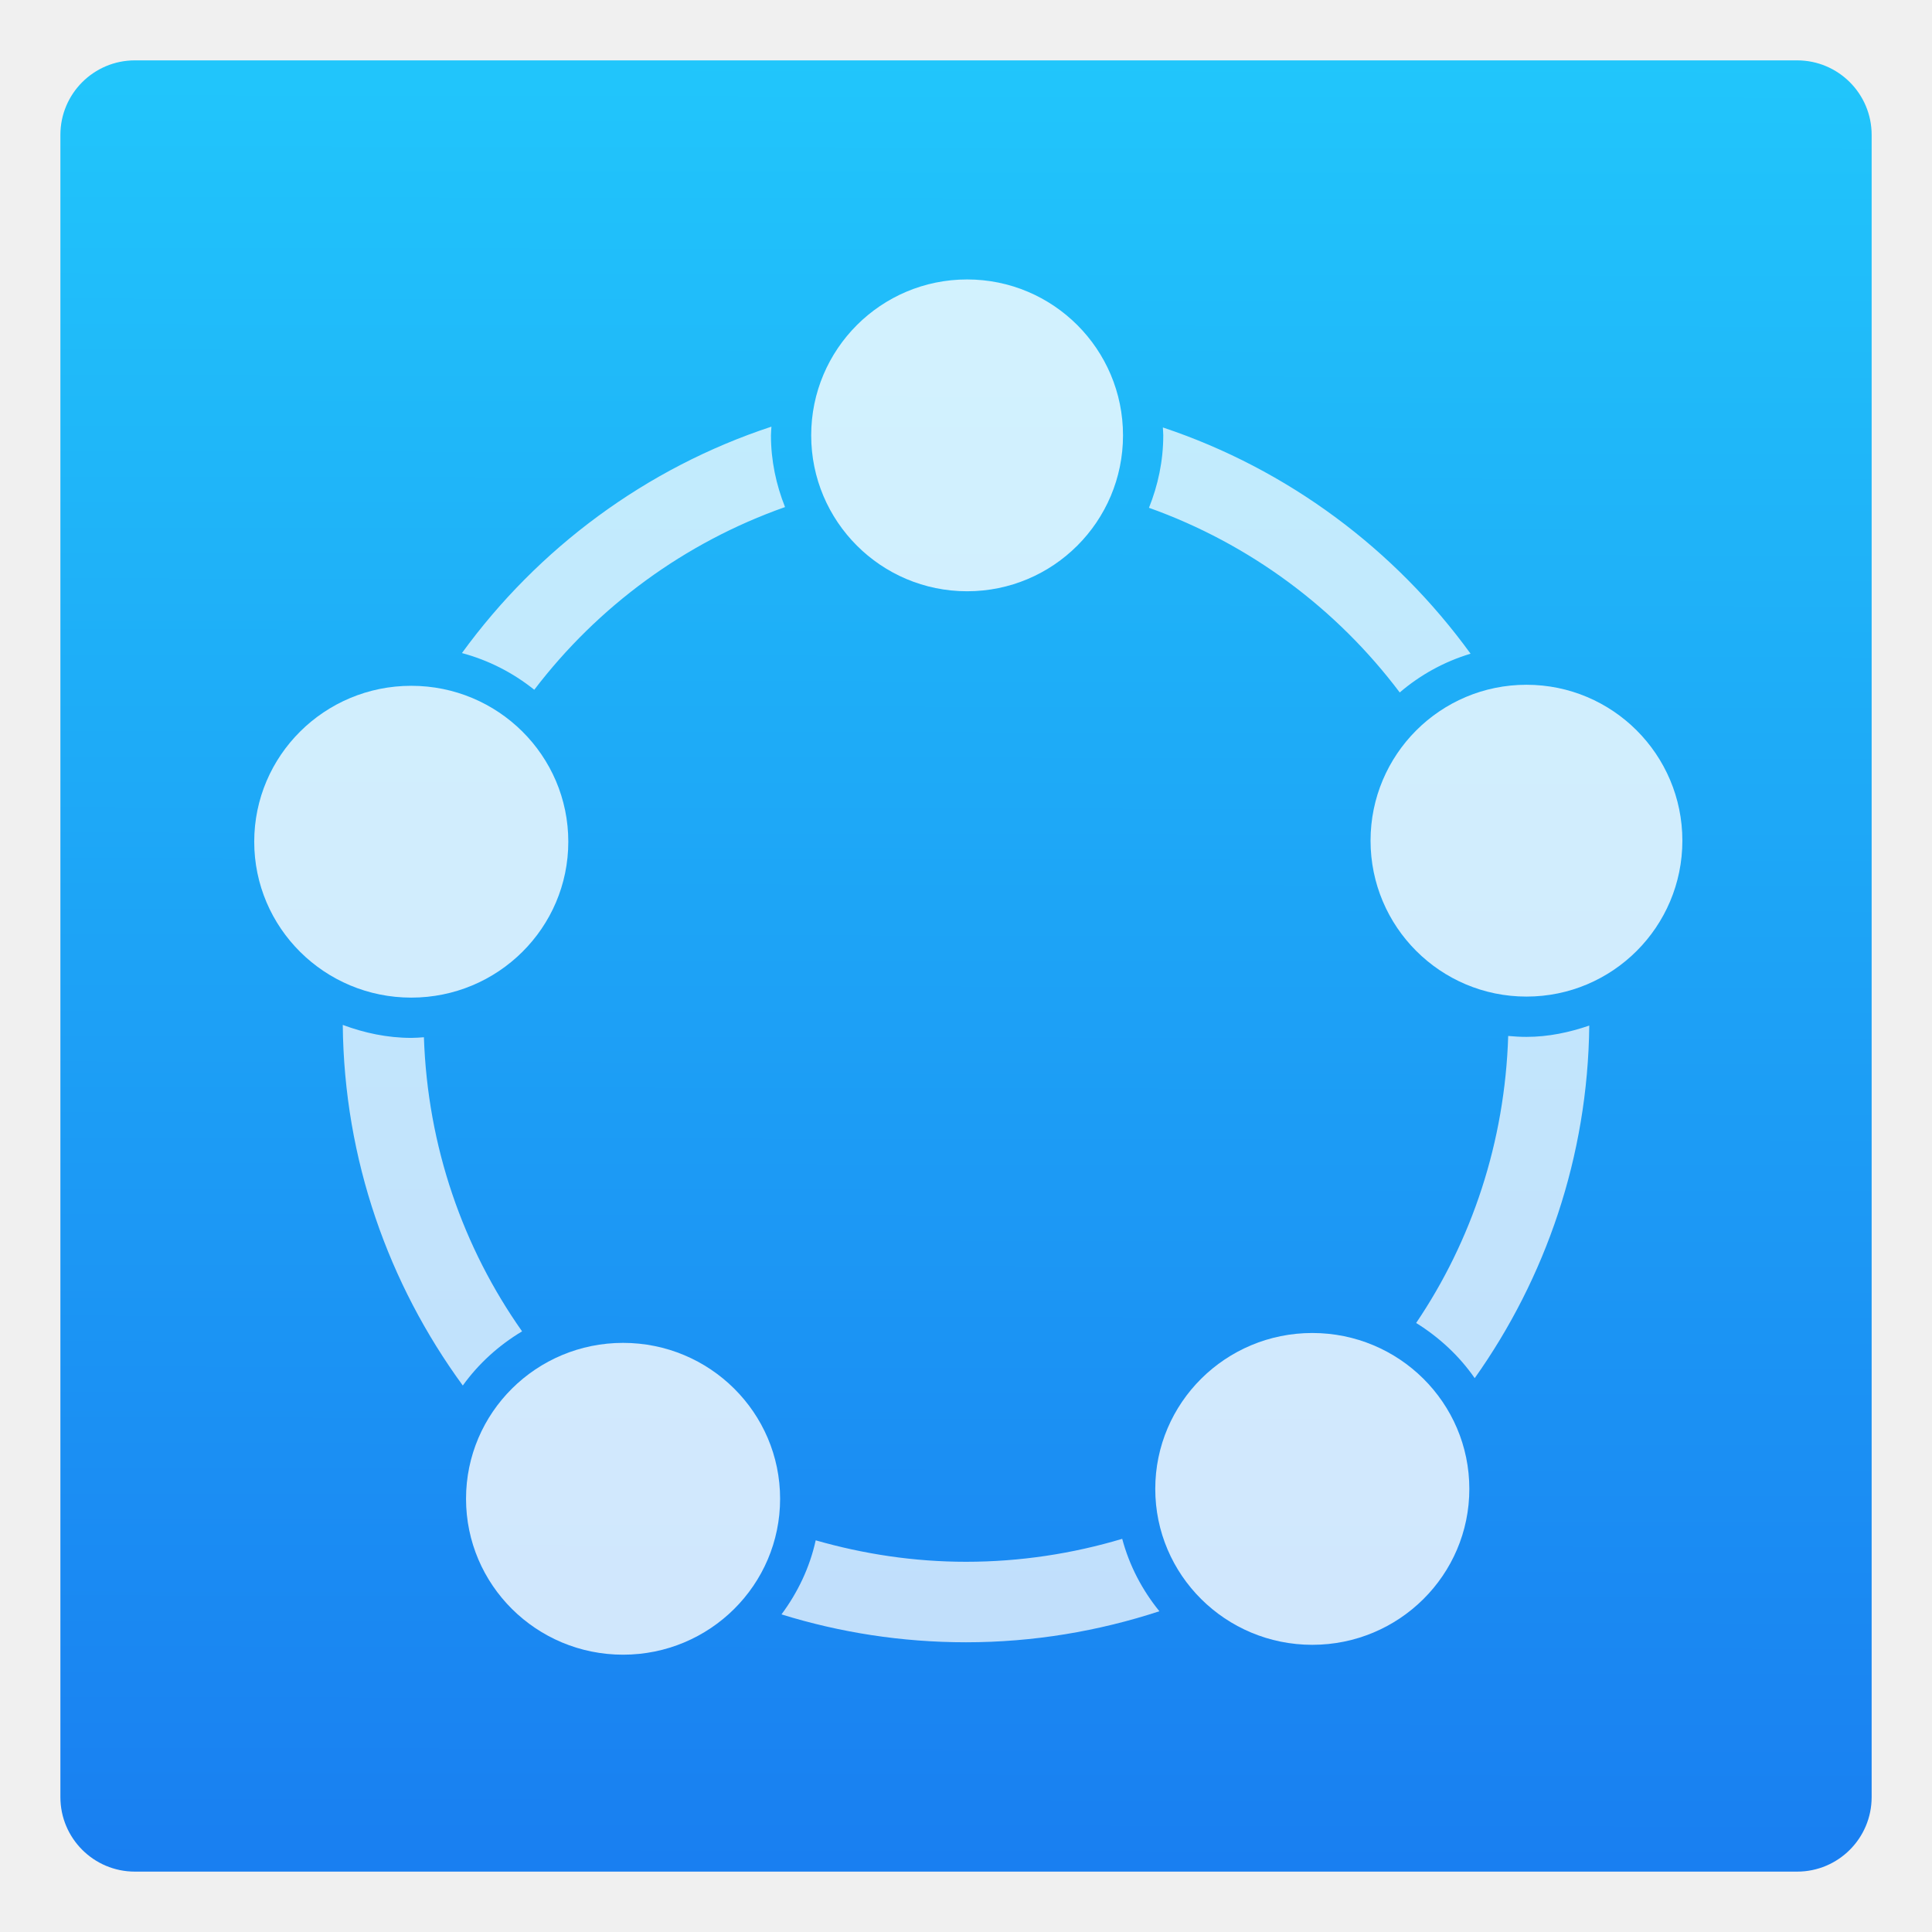
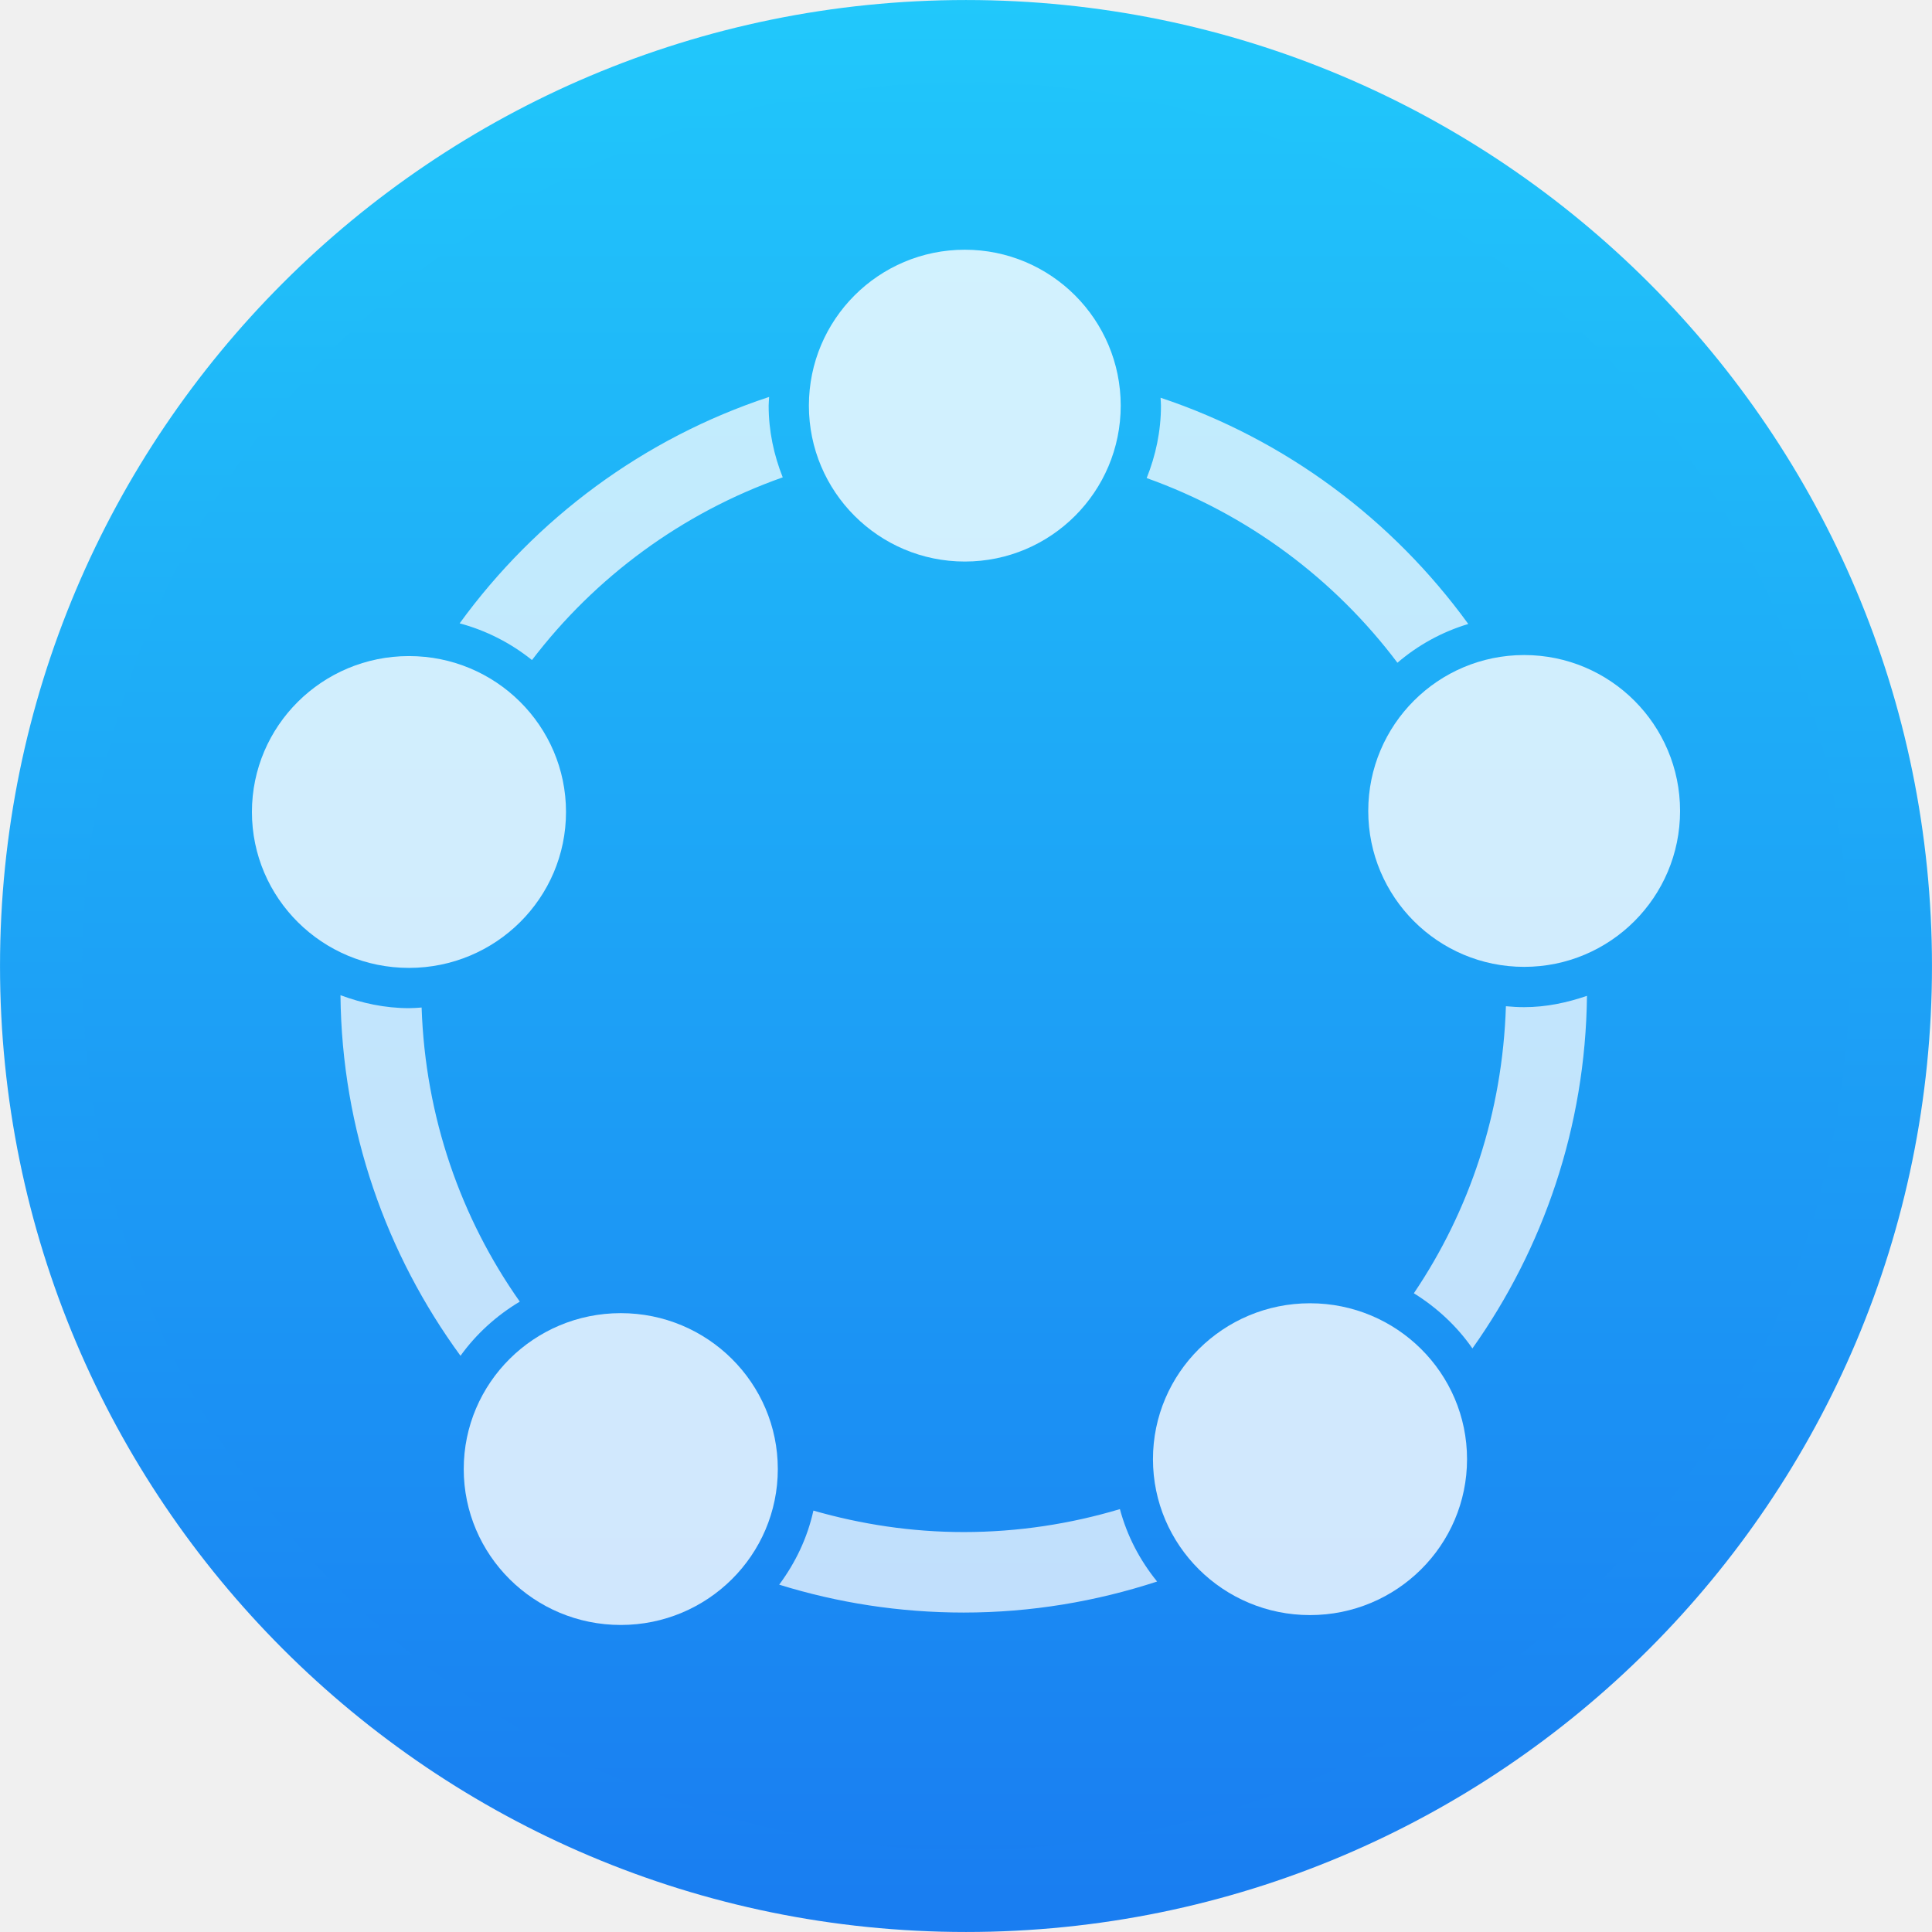
- <svg xmlns="http://www.w3.org/2000/svg" height="48" width="48">
-   <linearGradient id="a" gradientTransform="matrix(.3950613 0 0 .3701755 -112.7551 -302.0575)" gradientUnits="userSpaceOnUse" x1="265.454" x2="265.652" y1="913.036" y2="791.882">
-     <stop offset="0" stop-color="#197ff1" />
-     <stop offset="1" stop-color="#21c6fb" />
+ <svg xmlns="http://www.w3.org/2000/svg" xmlns:xlink="http://www.w3.org/1999/xlink" height="48" width="48">
+   <linearGradient id="a" gradientUnits="userSpaceOnUse" x1="24.96" x2="24.96" xlink:href="#b" y1="48.071" y2="-.953" />
+   <linearGradient id="b">
+     <stop offset="0" stop-color="#197cf1" />
+     <stop offset="1" stop-color="#21c9fb" />
  </linearGradient>
-   <g transform="translate(30.50847 10.37288)">
-     <rect fill="url(#a)" height="45" ry="1.851" stroke-width=".378" width="45" x="-29.008" y="-8.873" />
-     <g fill="#fff" transform="matrix(.3780893 0 0 .3780893 -108.1908 -308.7875)">
-       <path d="m19.166 10.6c-3.119 1.028-5.796 3.021-7.689 5.625.666.179 1.273.492 1.797.912 1.575-2.066 3.731-3.657 6.23-4.539-.22-.553-.35-1.152-.35-1.781 0-.073.009-.144.012-.217zm9.725.02c.003.066.01.131.01.197-0.0.635-.131 1.241-.355 1.799 2.506.895 4.661 2.503 6.23 4.588.509-.436 1.103-.765 1.76-.963-1.883-2.596-4.543-4.586-7.645-5.621zm-20.375 14.844c.033 3.349 1.139 6.437 2.982 8.959.392-.545.894-.999 1.473-1.346-1.465-2.078-2.348-4.588-2.439-7.307-.104.007-.207.016-.312.016-.6 0-1.17-.124-1.703-.322zm30.969.016c-.493.169-1.012.281-1.561.281-.153-0-.304-.009-.453-.023-.083 2.638-.905 5.087-2.287 7.131.573.356 1.072.819 1.455 1.371 1.76-2.483 2.81-5.499 2.846-8.76zm-11.604 12.752c-1.229.367-2.531.57-3.881.57-1.298 0-2.547-.193-3.734-.533-.149.679-.448 1.298-.85 1.84 1.45.45 2.988.693 4.584.693 1.678 0 3.291-.276 4.805-.771-.426-.524-.745-1.13-.924-1.799z" fill-opacity=".729" transform="matrix(2.644878 0 0 2.644878 205.4601 789.2702)" />
-       <g fill-opacity=".795">
-         <circle cx="305.766" cy="844.512" r="10.245" />
-         <circle cx="269.01" cy="817.878" r="10.245" />
-         <ellipse cx="232.485" cy="844.58" rx="10.319" ry="10.245" />
-         <ellipse cx="246.403" cy="887.757" rx="10.319" ry="10.245" />
-         <ellipse cx="291.693" cy="887.108" rx="10.319" ry="10.245" />
-       </g>
+   <linearGradient id="c" gradientUnits="userSpaceOnUse" x1="19.883" x2="19.883" xlink:href="#b" y1="48.416" y2="-.608" />
+   <circle cx="24" cy="24" fill="url(#a)" r="22.978" stroke="url(#c)" stroke-linecap="round" stroke-linejoin="round" stroke-width="2.043" />
+   <g fill="#fff" transform="matrix(.3780893 0 0 .3780893 -77.73941 -299.1531)">
+     <path d="m19.166 10.6c-3.119 1.028-5.796 3.021-7.689 5.625.666.179 1.273.492 1.797.912 1.575-2.066 3.731-3.657 6.23-4.539-.22-.553-.35-1.152-.35-1.781 0-.073.009-.144.012-.217zm9.725.02c.003.066.01.131.01.197-0.0.635-.131 1.241-.355 1.799 2.506.895 4.661 2.503 6.23 4.588.509-.436 1.103-.765 1.76-.963-1.883-2.596-4.543-4.586-7.645-5.621zm-20.375 14.844c.033 3.349 1.139 6.437 2.982 8.959.392-.545.894-.999 1.473-1.346-1.465-2.078-2.348-4.588-2.439-7.307-.104.007-.207.016-.312.016-.6 0-1.17-.124-1.703-.322zm30.969.016c-.493.169-1.012.281-1.561.281-.153-0-.304-.009-.453-.023-.083 2.638-.905 5.087-2.287 7.131.573.356 1.072.819 1.455 1.371 1.76-2.483 2.81-5.499 2.846-8.76zm-11.604 12.752c-1.229.367-2.531.57-3.881.57-1.298 0-2.547-.193-3.734-.533-.149.679-.448 1.298-.85 1.84 1.45.45 2.988.693 4.584.693 1.678 0 3.291-.276 4.805-.771-.426-.524-.745-1.13-.924-1.799z" fill-opacity=".729" transform="matrix(2.644878 0 0 2.644878 205.4601 789.2702)" />
+     <g fill-opacity=".795">
+       <circle cx="305.766" cy="844.512" r="10.245" />
+       <circle cx="269.01" cy="817.878" r="10.245" />
+       <ellipse cx="232.485" cy="844.58" rx="10.319" ry="10.245" />
+       <ellipse cx="246.403" cy="887.757" rx="10.319" ry="10.245" />
+       <ellipse cx="291.693" cy="887.108" rx="10.319" ry="10.245" />
    </g>
  </g>
</svg>
